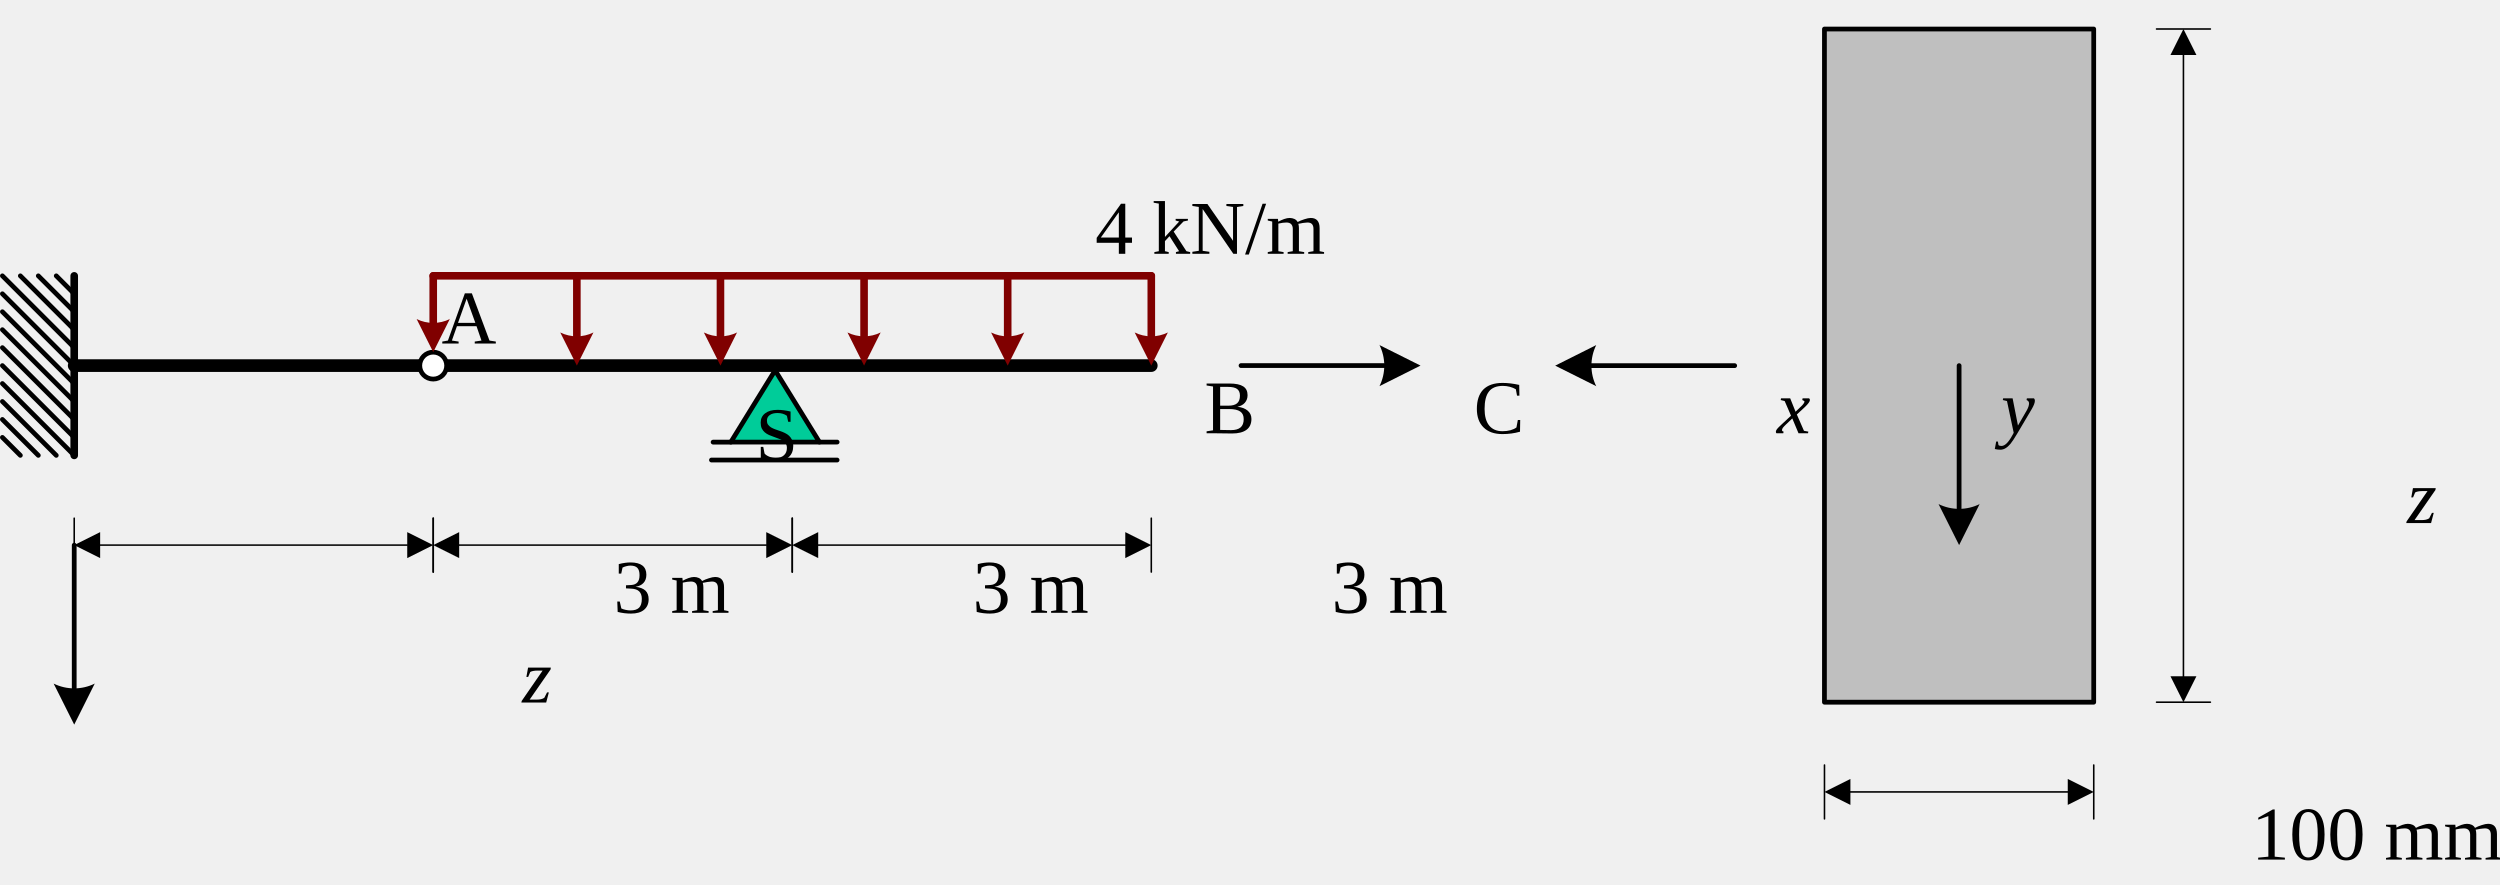
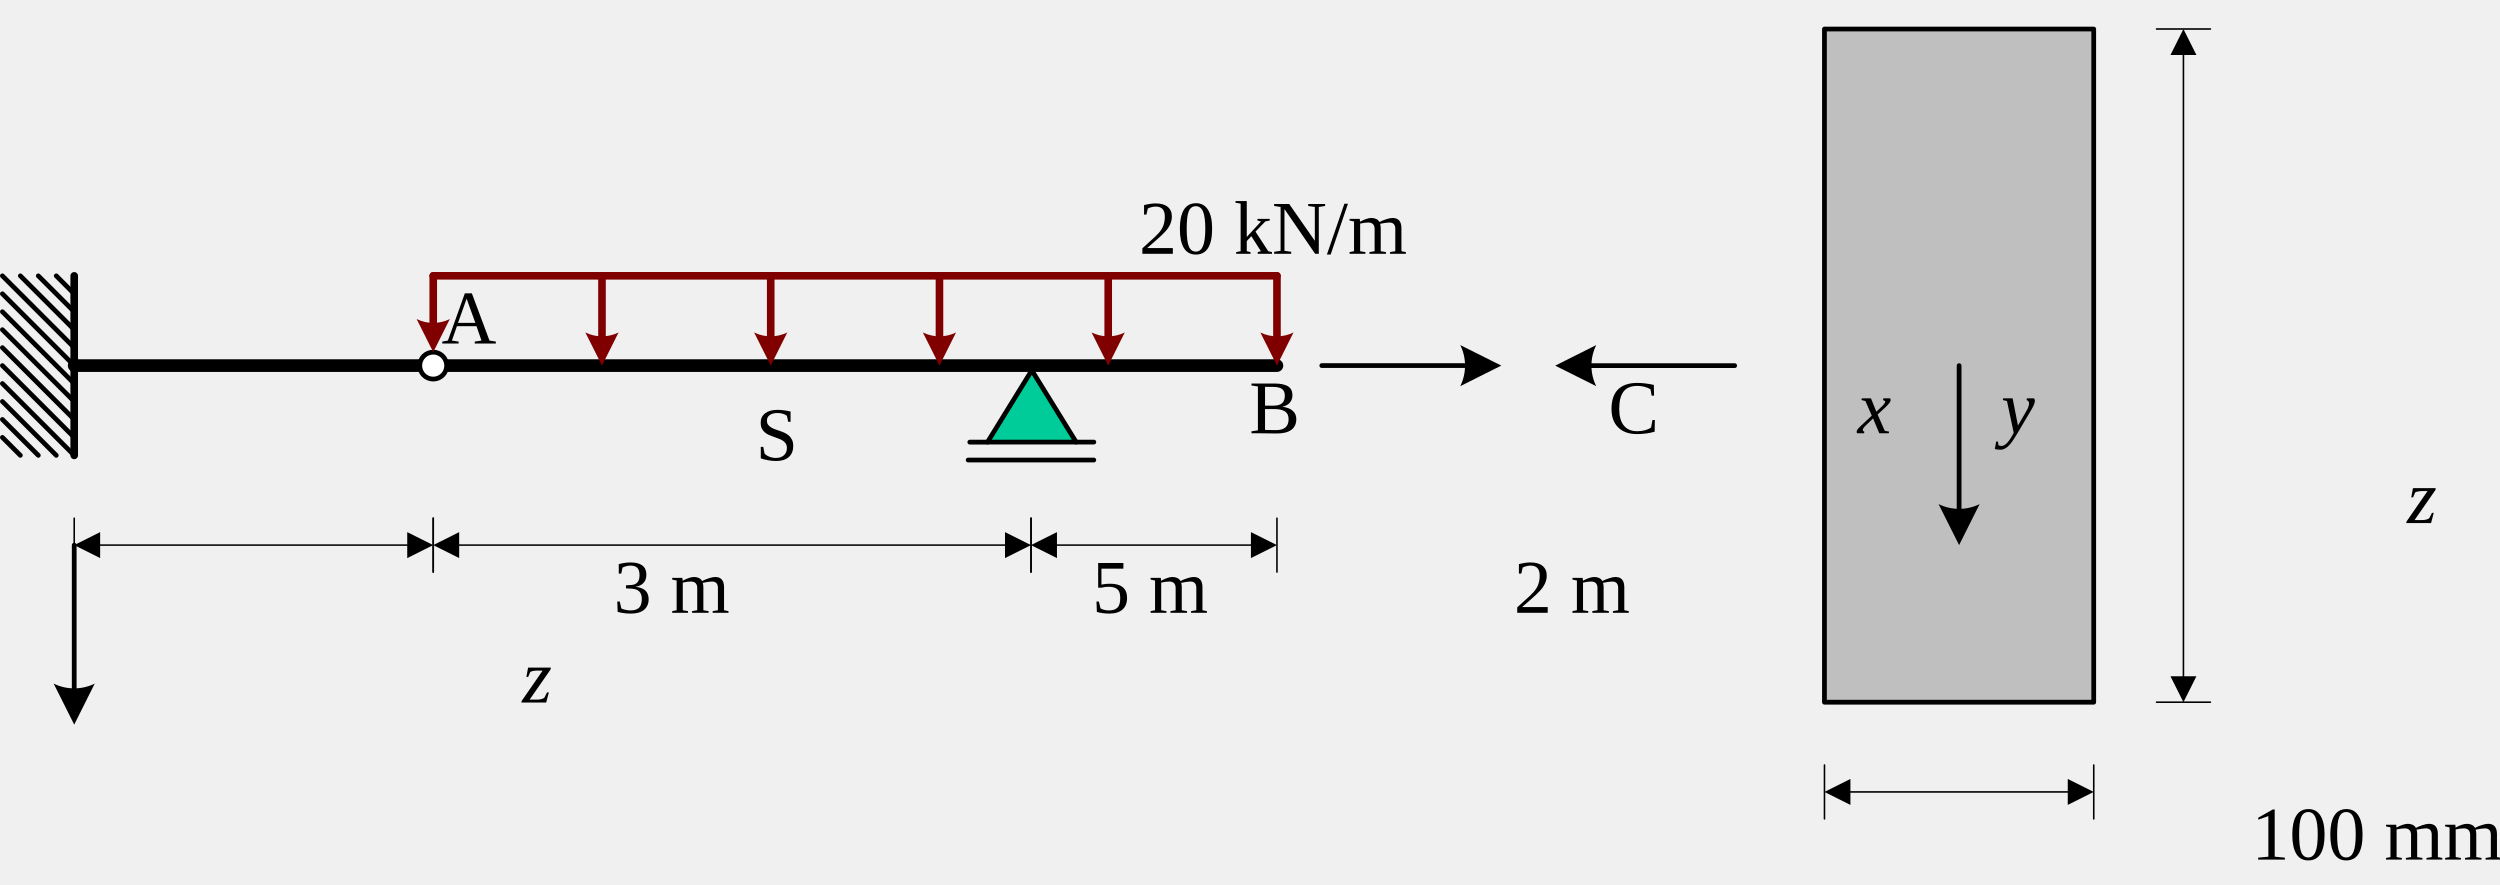
<svg xmlns="http://www.w3.org/2000/svg" xmlns:ns1="http://schemas.microsoft.com/visio/2003/SVGExtensions/" xmlns:xlink="http://www.w3.org/1999/xlink" width="5.483in" height="1.939in" viewBox="0 0 394.766 139.605" xml:space="preserve" color-interpolation-filters="sRGB" class="st19">
  <ns1:documentProperties ns1:langID="1043" ns1:metric="true" ns1:viewMarkup="false" />
  <style type="text/css">
	
		.st1 {stroke:#000000;stroke-linecap:round;stroke-linejoin:round;stroke-width:1.2}
		.st2 {stroke:#000000;stroke-linecap:round;stroke-linejoin:round;stroke-width:0.75}
		.st3 {stroke:#000000;stroke-linecap:round;stroke-linejoin:round;stroke-width:2}
		.st4 {fill:#ffffff;stroke:#000000;stroke-linecap:round;stroke-linejoin:round;stroke-width:0.75}
		.st5 {fill:#00cc99;stroke:#000000;stroke-linecap:round;stroke-linejoin:round;stroke-width:0.75}
		.st6 {fill:none;stroke:none;stroke-linecap:round;stroke-linejoin:round;stroke-width:0.24}
		.st7 {fill:#000000;font-family:Times New Roman;font-size:1em}
		.st8 {marker-end:url(#mrkr5-71);stroke:#800000;stroke-linecap:round;stroke-linejoin:round;stroke-width:1.2}
		.st9 {fill:#800000;fill-opacity:1;stroke:#800000;stroke-opacity:1;stroke-width:0.455}
		.st10 {stroke:#800000;stroke-linecap:round;stroke-linejoin:round;stroke-width:1.2}
		.st11 {stroke:#000000;stroke-linecap:round;stroke-linejoin:round;stroke-width:0.25}
		.st12 {marker-end:url(#mrkr4-116);marker-start:url(#mrkr4-114);stroke:#000000;stroke-linecap:round;stroke-linejoin:round;stroke-width:0.25}
		.st13 {fill:#000000;fill-opacity:1;stroke:#000000;stroke-opacity:1;stroke-width:0.122}
		.st14 {fill:none;stroke:none;stroke-linecap:round;stroke-linejoin:round;stroke-width:0.75}
		.st15 {fill:#bfbfbf;stroke:#000000;stroke-linecap:round;stroke-linejoin:round;stroke-width:0.75}
		.st16 {marker-end:url(#mrkr5-165);stroke:#000000;stroke-linecap:round;stroke-linejoin:round;stroke-width:0.75}
		.st17 {fill:#000000;fill-opacity:1;stroke:#000000;stroke-opacity:1;stroke-width:0.229}
		.st18 {fill:#000000;font-family:Times New Roman;font-size:1em;font-style:italic}
		.st19 {fill:none;fill-rule:evenodd;font-size:12px;overflow:visible;stroke-linecap:square;stroke-miterlimit:3}
	
	</style>
  <defs id="Markers">
    <g id="lend5">
      <path d="M 2 1 L 0 0 L 1.981 -0.993 C 1.672 -0.365 1.673 0.373 1.985 1 " style="stroke:none" />
    </g>
    <marker id="mrkr5-71" class="st9" ns1:arrowType="5" ns1:arrowSize="0" ns1:setback="3.85" refX="-3.85" orient="auto" markerUnits="strokeWidth" overflow="visible">
      <use xlink:href="#lend5" transform="scale(-2.2,-2.2) " />
    </marker>
    <g id="lend4">
      <path d="M 2 1 L 0 0 L 2 -1 L 2 1 " style="stroke:none" />
    </g>
    <marker id="mrkr4-114" class="st13" ns1:arrowType="4" ns1:arrowSize="1" ns1:setback="14.96" refX="14.96" orient="auto" markerUnits="strokeWidth" overflow="visible">
      <use xlink:href="#lend4" transform="scale(8.2) " />
    </marker>
    <marker id="mrkr4-116" class="st13" ns1:arrowType="4" ns1:arrowSize="1" ns1:setback="16.4" refX="-16.4" orient="auto" markerUnits="strokeWidth" overflow="visible">
      <use xlink:href="#lend4" transform="scale(-8.2,-8.2) " />
    </marker>
    <marker id="mrkr5-165" class="st17" ns1:arrowType="5" ns1:arrowSize="2" ns1:setback="7.63" refX="-7.63" orient="auto" markerUnits="strokeWidth" overflow="visible">
      <use xlink:href="#lend5" transform="scale(-4.36,-4.36) " />
    </marker>
  </defs>
  <g ns1:mID="0" ns1:index="1" ns1:groupContext="foregroundPage">
    <ns1:pageProperties ns1:drawingScale="0.0393701" ns1:pageScale="0.0393701" ns1:drawingUnits="24" ns1:shadowOffsetX="8.50394" ns1:shadowOffsetY="-8.50394" />
    <g id="group1-1" transform="translate(0.375,-67.6979)" ns1:mID="1" ns1:groupContext="group">
      <g id="shape2-2" ns1:mID="2" ns1:groupContext="shape" transform="translate(150.943,111.258) rotate(90)">
        <path d="M0 139.6 L28.35 139.6" class="st1" />
      </g>
      <g id="shape3-5" ns1:mID="3" ns1:groupContext="shape" transform="translate(107.219,12.5428) rotate(45)">
        <path d="M0 139.6 L4.01 139.6" class="st2" />
      </g>
      <g id="shape4-8" ns1:mID="4" ns1:groupContext="shape" transform="translate(104.385,12.5428) rotate(45)">
        <path d="M0 139.6 L8.02 139.6" class="st2" />
      </g>
      <g id="shape5-11" ns1:mID="5" ns1:groupContext="shape" transform="translate(101.55,12.5428) rotate(45)">
        <path d="M0 139.6 L12.03 139.6" class="st2" />
      </g>
      <g id="shape6-14" ns1:mID="6" ns1:groupContext="shape" transform="translate(98.7154,12.5428) rotate(45)">
        <path d="M0 139.6 L16.04 139.6" class="st2" />
      </g>
      <g id="shape7-17" ns1:mID="7" ns1:groupContext="shape" transform="translate(98.7154,15.3774) rotate(45)">
        <path d="M0 139.6 L16.04 139.6" class="st2" />
      </g>
      <g id="shape8-20" ns1:mID="8" ns1:groupContext="shape" transform="translate(98.7154,18.2121) rotate(45)">
        <path d="M0 139.6 L16.04 139.6" class="st2" />
      </g>
      <g id="shape9-23" ns1:mID="9" ns1:groupContext="shape" transform="translate(98.7154,21.0467) rotate(45)">
        <path d="M0 139.6 L16.04 139.6" class="st2" />
      </g>
      <g id="shape10-26" ns1:mID="10" ns1:groupContext="shape" transform="translate(98.7154,23.8814) rotate(45)">
        <path d="M0 139.6 L16.04 139.6" class="st2" />
      </g>
      <g id="shape11-29" ns1:mID="11" ns1:groupContext="shape" transform="translate(98.7154,26.716) rotate(45)">
        <path d="M0 139.6 L16.04 139.6" class="st2" />
      </g>
      <g id="shape12-32" ns1:mID="12" ns1:groupContext="shape" transform="translate(98.7154,29.5507) rotate(45)">
        <path d="M0 139.6 L16.04 139.6" class="st2" />
      </g>
      <g id="shape13-35" ns1:mID="13" ns1:groupContext="shape" transform="translate(98.7154,32.3853) rotate(45)">
        <path d="M0 139.6 L12.03 139.6" class="st2" />
      </g>
      <g id="shape14-38" ns1:mID="14" ns1:groupContext="shape" transform="translate(98.7154,35.22) rotate(45)">
        <path d="M0 139.6 L8.02 139.6" class="st2" />
      </g>
      <g id="shape15-41" ns1:mID="15" ns1:groupContext="shape" transform="translate(98.7154,38.0546) rotate(45)">
        <path d="M0 139.6 L4.01 139.6" class="st2" />
      </g>
    </g>
    <g id="shape16-44" ns1:mID="16" ns1:groupContext="shape" transform="translate(11.7136,-81.8711)">
-       <path d="M0 139.6 L170.08 139.6" class="st3" />
+       <path d="M0 139.6 L189.92 139.6" class="st3" />
    </g>
    <g id="shape17-47" ns1:mID="17" ns1:groupContext="shape" transform="translate(66.2805,-79.7451)">
      <ellipse cx="2.126" cy="137.479" rx="2.126" ry="2.126" class="st4" />
    </g>
-     <g id="group18-49" transform="translate(112.344,-66.9584)" ns1:mID="18" ns1:groupContext="group">
+     <g id="group18-49" transform="translate(152.879,-66.9584)" ns1:mID="18" ns1:groupContext="group">
      <g id="group19-50" transform="translate(0.261477,-2.83465)" ns1:mID="19" ns1:groupContext="group">
        <g id="shape20-51" ns1:mID="20" ns1:groupContext="shape" transform="translate(2.79729,0)">
          <path d="M0 139.6 L13.99 139.6 L6.99 128.27 L0 139.6 Z" class="st5" />
        </g>
        <g id="shape21-53" ns1:mID="21" ns1:groupContext="shape" transform="translate(2.79729,279.209) rotate(180)">
          <path d="M0 139.6 L2.8 139.6" class="st2" />
        </g>
        <g id="shape22-56" ns1:mID="22" ns1:groupContext="shape" transform="translate(16.7838,0)">
          <path d="M0 139.6 L2.8 139.6" class="st2" />
        </g>
      </g>
      <g id="shape23-59" ns1:mID="23" ns1:groupContext="shape">
        <path d="M0 139.6 L19.84 139.6" class="st2" />
      </g>
    </g>
    <g id="group24-62" transform="translate(68.4065,-81.8711)" ns1:mID="24" ns1:groupContext="group">
      <g id="shape25-63" ns1:mID="25" ns1:groupContext="shape" transform="translate(0,-14.1732)">
        <ns1:textBlock ns1:margins="rect(4,4,4,4)" ns1:tabSpace="42.5197" />
-         <ns1:textRect cx="56.693" cy="132.518" width="113.39" height="14.173" />
-         <rect x="0" y="125.431" width="113.386" height="14.173" class="st6" />
-         <text x="38.53" y="136.12" class="st7" ns1:langID="1043">
-           <ns1:paragraph ns1:horizAlign="1" />
-           <ns1:tabList />4 kN/m</text>
+         <ns1:textRect cx="66.614" cy="132.518" width="133.23" height="14.173" />
+         <rect x="0" y="125.431" width="133.228" height="14.173" class="st6" />
+         <text x="45.45" y="136.12" class="st7" ns1:langID="1043">
+           <ns1:paragraph ns1:horizAlign="1" />
+           <ns1:tabList />20 kN/m</text>
      </g>
      <g id="shape26-66" ns1:mID="26" ns1:groupContext="shape" transform="translate(139.605,125.431) rotate(90)">
        <path d="M0 139.6 L7.43 139.6" class="st8" />
      </g>
      <g id="shape27-72" ns1:mID="27" ns1:groupContext="shape" transform="translate(1.59872E-14,-14.1732)">
-         <path d="M0 139.6 L113.39 139.6" class="st10" />
-       </g>
-       <g id="shape28-75" ns1:mID="28" ns1:groupContext="shape" transform="translate(162.282,125.431) rotate(90)">
-         <path d="M0 139.6 L9.55 139.6" class="st8" />
-       </g>
-       <g id="shape29-80" ns1:mID="29" ns1:groupContext="shape" transform="translate(184.959,125.431) rotate(90)">
-         <path d="M0 139.6 L9.55 139.6" class="st8" />
-       </g>
-       <g id="shape30-85" ns1:mID="30" ns1:groupContext="shape" transform="translate(252.99,125.431) rotate(90)">
-         <path d="M0 139.6 L9.55 139.6" class="st8" />
-       </g>
-       <g id="shape31-90" ns1:mID="31" ns1:groupContext="shape" transform="translate(230.313,125.431) rotate(90)">
-         <path d="M0 139.6 L9.55 139.6" class="st8" />
-       </g>
-       <g id="shape32-95" ns1:mID="32" ns1:groupContext="shape" transform="translate(207.636,125.431) rotate(90)">
+         <path d="M0 139.6 L133.23 139.6" class="st10" />
+       </g>
+       <g id="shape28-75" ns1:mID="28" ns1:groupContext="shape" transform="translate(166.25,125.431) rotate(90)">
+         <path d="M0 139.6 L9.55 139.6" class="st8" />
+       </g>
+       <g id="shape29-80" ns1:mID="29" ns1:groupContext="shape" transform="translate(192.896,125.431) rotate(90)">
+         <path d="M0 139.6 L9.55 139.6" class="st8" />
+       </g>
+       <g id="shape30-85" ns1:mID="30" ns1:groupContext="shape" transform="translate(272.833,125.431) rotate(90)">
+         <path d="M0 139.6 L9.55 139.6" class="st8" />
+       </g>
+       <g id="shape31-90" ns1:mID="31" ns1:groupContext="shape" transform="translate(246.187,125.431) rotate(90)">
+         <path d="M0 139.6 L9.55 139.6" class="st8" />
+       </g>
+       <g id="shape32-95" ns1:mID="32" ns1:groupContext="shape" transform="translate(219.542,125.431) rotate(90)">
        <path d="M0 139.6 L9.55 139.6" class="st8" />
      </g>
    </g>
    <g id="group33-100" transform="translate(11.7136,-39.3514)" ns1:mID="33" ns1:groupContext="group">
      <g id="group34-101" transform="translate(0,-9.92126)" ns1:mID="34" ns1:groupContext="group">
        <g id="shape35-102" ns1:mID="35" ns1:groupContext="shape" transform="translate(139.605,131.101) rotate(90)">
          <path d="M0 139.6 L8.5 139.6" class="st11" />
        </g>
        <g id="shape36-105" ns1:mID="36" ns1:groupContext="shape" transform="translate(196.298,131.101) rotate(90)">
          <path d="M0 139.6 L8.5 139.6" class="st11" />
        </g>
        <g id="shape37-108" ns1:mID="37" ns1:groupContext="shape" transform="translate(0,-4.25197)">
          <path d="M3.74 139.6 L4.1 139.6 L52.59 139.6" class="st12" />
        </g>
      </g>
      <g id="shape38-117" ns1:mID="38" ns1:groupContext="shape">
        <ns1:textBlock ns1:margins="rect(4,4,4,4)" ns1:tabSpace="42.5197" />
        <ns1:textRect cx="28.346" cy="132.518" width="56.7" height="14.173" />
        <rect x="0" y="125.431" width="56.693" height="14.173" class="st14" />
        <text x="19.18" y="136.12" class="st7" ns1:langID="1043">
          <ns1:paragraph ns1:horizAlign="1" />
          <ns1:tabList />3 m</text>
      </g>
    </g>
    <g id="group39-120" transform="translate(68.4065,-39.3514)" ns1:mID="39" ns1:groupContext="group">
      <g id="group40-121" transform="translate(0,-9.92126)" ns1:mID="40" ns1:groupContext="group">
        <g id="shape41-122" ns1:mID="41" ns1:groupContext="shape" transform="translate(139.605,131.101) rotate(90)">
          <path d="M0 139.6 L8.5 139.6" class="st11" />
        </g>
-         <g id="shape42-125" ns1:mID="42" ns1:groupContext="shape" transform="translate(196.298,131.101) rotate(90)">
+         <g id="shape42-125" ns1:mID="42" ns1:groupContext="shape" transform="translate(233.998,131.101) rotate(90)">
          <path d="M0 139.6 L8.5 139.6" class="st11" />
        </g>
        <g id="shape43-128" ns1:mID="43" ns1:groupContext="shape" transform="translate(0,-4.25197)">
-           <path d="M3.74 139.6 L4.1 139.6 L52.59 139.6" class="st12" />
+           <path d="M3.74 139.6 L4.1 139.6 L90.29 139.6" class="st12" />
        </g>
      </g>
      <g id="shape44-135" ns1:mID="44" ns1:groupContext="shape">
        <ns1:textBlock ns1:margins="rect(4,4,4,4)" ns1:tabSpace="42.5197" />
-         <ns1:textRect cx="28.346" cy="132.518" width="56.7" height="14.173" />
-         <rect x="0" y="125.431" width="56.693" height="14.173" class="st14" />
-         <text x="19.18" y="136.12" class="st7" ns1:langID="1043">
-           <ns1:paragraph ns1:horizAlign="1" />
-           <ns1:tabList />3 m</text>
-       </g>
-     </g>
-     <g id="group45-138" transform="translate(125.099,-39.3514)" ns1:mID="45" ns1:groupContext="group">
+         <ns1:textRect cx="47.197" cy="132.518" width="94.4" height="14.173" />
+         <rect x="0" y="125.431" width="94.394" height="14.173" class="st14" />
+         <text x="38.03" y="136.12" class="st7" ns1:langID="1043">
+           <ns1:paragraph ns1:horizAlign="1" />
+           <ns1:tabList />5 m</text>
+       </g>
+     </g>
+     <g id="group45-138" transform="translate(162.8,-39.3514)" ns1:mID="45" ns1:groupContext="group">
      <g id="group46-139" transform="translate(0,-9.92126)" ns1:mID="46" ns1:groupContext="group">
        <g id="shape47-140" ns1:mID="47" ns1:groupContext="shape" transform="translate(139.605,131.101) rotate(90)">
          <path d="M0 139.6 L8.5 139.6" class="st11" />
        </g>
-         <g id="shape48-143" ns1:mID="48" ns1:groupContext="shape" transform="translate(196.298,131.101) rotate(90)">
+         <g id="shape48-143" ns1:mID="48" ns1:groupContext="shape" transform="translate(178.439,131.101) rotate(90)">
          <path d="M0 139.6 L8.5 139.6" class="st11" />
        </g>
        <g id="shape49-146" ns1:mID="49" ns1:groupContext="shape" transform="translate(0,-4.25197)">
-           <path d="M3.74 139.6 L4.1 139.6 L52.59 139.6" class="st12" />
+           <path d="M3.74 139.6 L4.1 139.6 L34.73 139.6" class="st12" />
        </g>
      </g>
      <g id="shape50-153" ns1:mID="50" ns1:groupContext="shape">
        <ns1:textBlock ns1:margins="rect(4,4,4,4)" ns1:tabSpace="42.5197" />
-         <ns1:textRect cx="28.346" cy="132.518" width="56.7" height="14.173" />
-         <rect x="0" y="125.431" width="56.693" height="14.173" class="st14" />
-         <text x="19.18" y="136.12" class="st7" ns1:langID="1043">
-           <ns1:paragraph ns1:horizAlign="1" />
-           <ns1:tabList />3 m</text>
+         <ns1:textRect cx="19.417" cy="132.518" width="38.84" height="14.173" />
+         <rect x="0" y="125.431" width="38.835" height="14.173" class="st14" />
+         <text x="10.25" y="136.12" class="st7" ns1:langID="1043">
+           <ns1:paragraph ns1:horizAlign="1" />
+           <ns1:tabList />2 m</text>
      </g>
    </g>
    <g id="shape51-156" ns1:mID="51" ns1:groupContext="shape" transform="translate(288.092,-28.7215)">
      <rect x="0" y="33.305" width="42.52" height="106.299" class="st15" />
    </g>
-     <g id="group52-158" transform="translate(195.966,-67.6978)" ns1:mID="52" ns1:groupContext="group">
+     <g id="group52-158" transform="translate(208.721,-67.6978)" ns1:mID="52" ns1:groupContext="group">
      <g id="shape53-159" ns1:mID="53" ns1:groupContext="shape" transform="translate(-1.59971E-12,-14.1732)">
        <path d="M0 139.6 L22.62 139.6" class="st16" />
      </g>
      <g id="shape54-166" ns1:mID="54" ns1:groupContext="shape" transform="translate(14.1732,2.84217E-14)">
        <ns1:textBlock ns1:margins="rect(4,4,4,4)" ns1:tabSpace="42.5197" />
        <ns1:textRect cx="7.087" cy="132.518" width="14.18" height="14.173" />
        <rect x="0" y="125.431" width="14.173" height="14.173" class="st14" />
        <text x="4.42" y="136.12" class="st18" ns1:langID="1043">
          <ns1:paragraph ns1:horizAlign="1" />
          <ns1:tabList />x</text>
      </g>
    </g>
    <g id="group55-169" transform="translate(11.7136,-25.1781)" ns1:mID="55" ns1:groupContext="group">
      <g id="shape56-170" ns1:mID="56" ns1:groupContext="shape" transform="translate(139.605,111.258) rotate(90)">
        <path d="M0 139.6 L22.62 139.6" class="st16" />
      </g>
      <g id="shape57-175" ns1:mID="57" ns1:groupContext="shape">
        <ns1:textBlock ns1:margins="rect(4,4,4,4)" ns1:tabSpace="42.5197" />
        <ns1:textRect cx="7.087" cy="132.518" width="14.18" height="14.173" />
        <rect x="0" y="125.431" width="14.173" height="14.173" class="st14" />
        <text x="4.75" y="136.12" class="st18" ns1:langID="1043">
          <ns1:paragraph ns1:horizAlign="1" />
          <ns1:tabList />z</text>
      </g>
    </g>
    <g id="group58-178" transform="translate(309.351,-53.5246)" ns1:mID="58" ns1:groupContext="group">
      <g id="shape59-179" ns1:mID="59" ns1:groupContext="shape" transform="translate(139.605,111.258) rotate(90)">
        <path d="M0 139.6 L22.62 139.6" class="st16" />
      </g>
      <g id="shape60-184" ns1:mID="60" ns1:groupContext="shape">
        <ns1:textBlock ns1:margins="rect(4,4,4,4)" ns1:tabSpace="42.5197" />
        <ns1:textRect cx="7.087" cy="132.518" width="14.18" height="14.173" />
        <rect x="0" y="125.431" width="14.173" height="14.173" class="st14" />
        <text x="4.75" y="136.12" class="st18" ns1:langID="1043">
          <ns1:paragraph ns1:horizAlign="1" />
          <ns1:tabList />z</text>
      </g>
    </g>
    <g id="group61-187" transform="translate(273.918,183.165) rotate(180)" ns1:mID="61" ns1:groupContext="group">
      <g id="shape62-188" ns1:mID="62" ns1:groupContext="shape" transform="translate(-1.59971E-12,-14.1732)">
        <path d="M0 139.6 L22.62 139.6" class="st16" />
      </g>
      <g id="shape63-193" ns1:mID="63" ns1:groupContext="shape" transform="translate(28.3465,250.863) rotate(180)">
        <ns1:textBlock ns1:margins="rect(4,4,4,4)" ns1:tabSpace="42.5197" />
        <ns1:textRect cx="7.087" cy="132.518" width="14.18" height="14.173" />
        <rect x="0" y="125.431" width="14.173" height="14.173" class="st14" />
        <text x="4.42" y="136.12" class="st18" ns1:langID="1043">
          <ns1:paragraph ns1:horizAlign="1" />
          <ns1:tabList />y</text>
      </g>
    </g>
    <g id="shape64-196" ns1:mID="64" ns1:groupContext="shape" transform="translate(11.7136,-81.8711)">
      <ns1:textBlock ns1:margins="rect(4,4,4,4)" ns1:tabSpace="42.5197" />
      <ns1:textRect cx="7.087" cy="132.518" width="14.18" height="14.173" />
      <rect x="0" y="125.431" width="14.173" height="14.173" class="st6" />
      <text x="4" y="136.12" class="st7" ns1:langID="1043">
        <ns1:paragraph ns1:horizAlign="1" />
        <ns1:tabList />A</text>
    </g>
-     <g id="shape65-199" ns1:mID="65" ns1:groupContext="shape" transform="translate(132.186,-67.6978)">
+     <g id="shape65-199" ns1:mID="65" ns1:groupContext="shape" transform="translate(139.273,-67.6978)">
      <ns1:textBlock ns1:margins="rect(4,4,4,4)" ns1:tabSpace="42.5197" />
      <ns1:textRect cx="7.087" cy="132.518" width="14.18" height="14.173" />
      <rect x="0" y="125.431" width="14.173" height="14.173" class="st6" />
      <text x="4" y="136.12" class="st7" ns1:langID="1043">
        <ns1:paragraph ns1:horizAlign="1" />
        <ns1:tabList />B</text>
    </g>
    <g id="shape66-202" ns1:mID="66" ns1:groupContext="shape" transform="translate(61.3199,-63.4459)">
      <ns1:textBlock ns1:margins="rect(4,4,4,4)" ns1:tabSpace="42.5197" />
      <ns1:textRect cx="7.087" cy="132.518" width="14.18" height="14.173" />
      <rect x="0" y="125.431" width="14.173" height="14.173" class="st6" />
      <text x="4" y="136.12" class="st7" ns1:langID="1043">
        <ns1:paragraph ns1:horizAlign="1" />
        <ns1:tabList />S</text>
    </g>
-     <g id="shape67-205" ns1:mID="67" ns1:groupContext="shape" transform="translate(174.706,-67.6978)">
+     <g id="shape67-205" ns1:mID="67" ns1:groupContext="shape" transform="translate(195.966,-67.6978)">
      <ns1:textBlock ns1:margins="rect(4,4,4,4)" ns1:tabSpace="42.5197" />
      <ns1:textRect cx="7.087" cy="132.518" width="14.18" height="14.173" />
      <rect x="0" y="125.431" width="14.173" height="14.173" class="st6" />
      <text x="4" y="136.12" class="st7" ns1:langID="1043">
        <ns1:paragraph ns1:horizAlign="1" />
        <ns1:tabList />C</text>
    </g>
    <g id="group68-208" transform="translate(288.092,-0.375)" ns1:mID="68" ns1:groupContext="group">
      <g id="group69-209" transform="translate(0,-9.92126)" ns1:mID="69" ns1:groupContext="group">
        <g id="shape70-210" ns1:mID="70" ns1:groupContext="shape" transform="translate(139.605,131.101) rotate(90)">
          <path d="M0 139.6 L8.5 139.6" class="st11" />
        </g>
        <g id="shape71-213" ns1:mID="71" ns1:groupContext="shape" transform="translate(182.124,131.101) rotate(90)">
          <path d="M0 139.6 L8.5 139.6" class="st11" />
        </g>
        <g id="shape72-216" ns1:mID="72" ns1:groupContext="shape" transform="translate(0,-4.25197)">
          <path d="M3.74 139.6 L4.1 139.6 L38.42 139.6" class="st12" />
        </g>
      </g>
      <g id="shape73-223" ns1:mID="73" ns1:groupContext="shape" transform="translate(-7.08661,2.84217E-14)">
        <ns1:textBlock ns1:margins="rect(4,4,4,4)" ns1:tabSpace="42.5197" />
        <ns1:textRect cx="28.346" cy="132.518" width="56.7" height="14.173" />
        <rect x="0" y="125.431" width="56.693" height="14.173" class="st14" />
        <text x="8.51" y="136.12" class="st7" ns1:langID="1043">
          <ns1:paragraph ns1:horizAlign="1" />
          <ns1:tabList />100 mm</text>
      </g>
    </g>
    <g id="group81-226" transform="translate(340.532,-28.7215)" ns1:mID="81" ns1:groupContext="group">
      <g id="group82-227" transform="translate(-131.101,139.605) rotate(-90)" ns1:mID="82" ns1:groupContext="group">
        <g id="shape83-228" ns1:mID="83" ns1:groupContext="shape" transform="translate(139.605,131.101) rotate(90)">
          <path d="M0 139.6 L8.5 139.6" class="st11" />
        </g>
        <g id="shape84-231" ns1:mID="84" ns1:groupContext="shape" transform="translate(245.904,131.101) rotate(90)">
          <path d="M0 139.6 L8.5 139.6" class="st11" />
        </g>
        <g id="shape85-234" ns1:mID="85" ns1:groupContext="shape" transform="translate(0,-4.25197)">
          <path d="M3.74 139.6 L4.1 139.6 L102.2 139.6" class="st12" />
        </g>
      </g>
      <g id="shape86-241" ns1:mID="86" ns1:groupContext="shape" transform="translate(4.25197,-42.5197)">
        <ns1:textBlock ns1:margins="rect(4,4,4,4)" ns1:tabSpace="42.5197" />
        <ns1:textRect cx="24.803" cy="128.975" width="49.61" height="21.26" />
        <rect x="0" y="118.345" width="49.606" height="21.26" class="st14" />
        <text x="4.97" y="132.57" class="st7" ns1:langID="1043">
          <ns1:paragraph ns1:horizAlign="1" />
          <ns1:tabList />250 mm</text>
      </g>
    </g>
  </g>
</svg>
